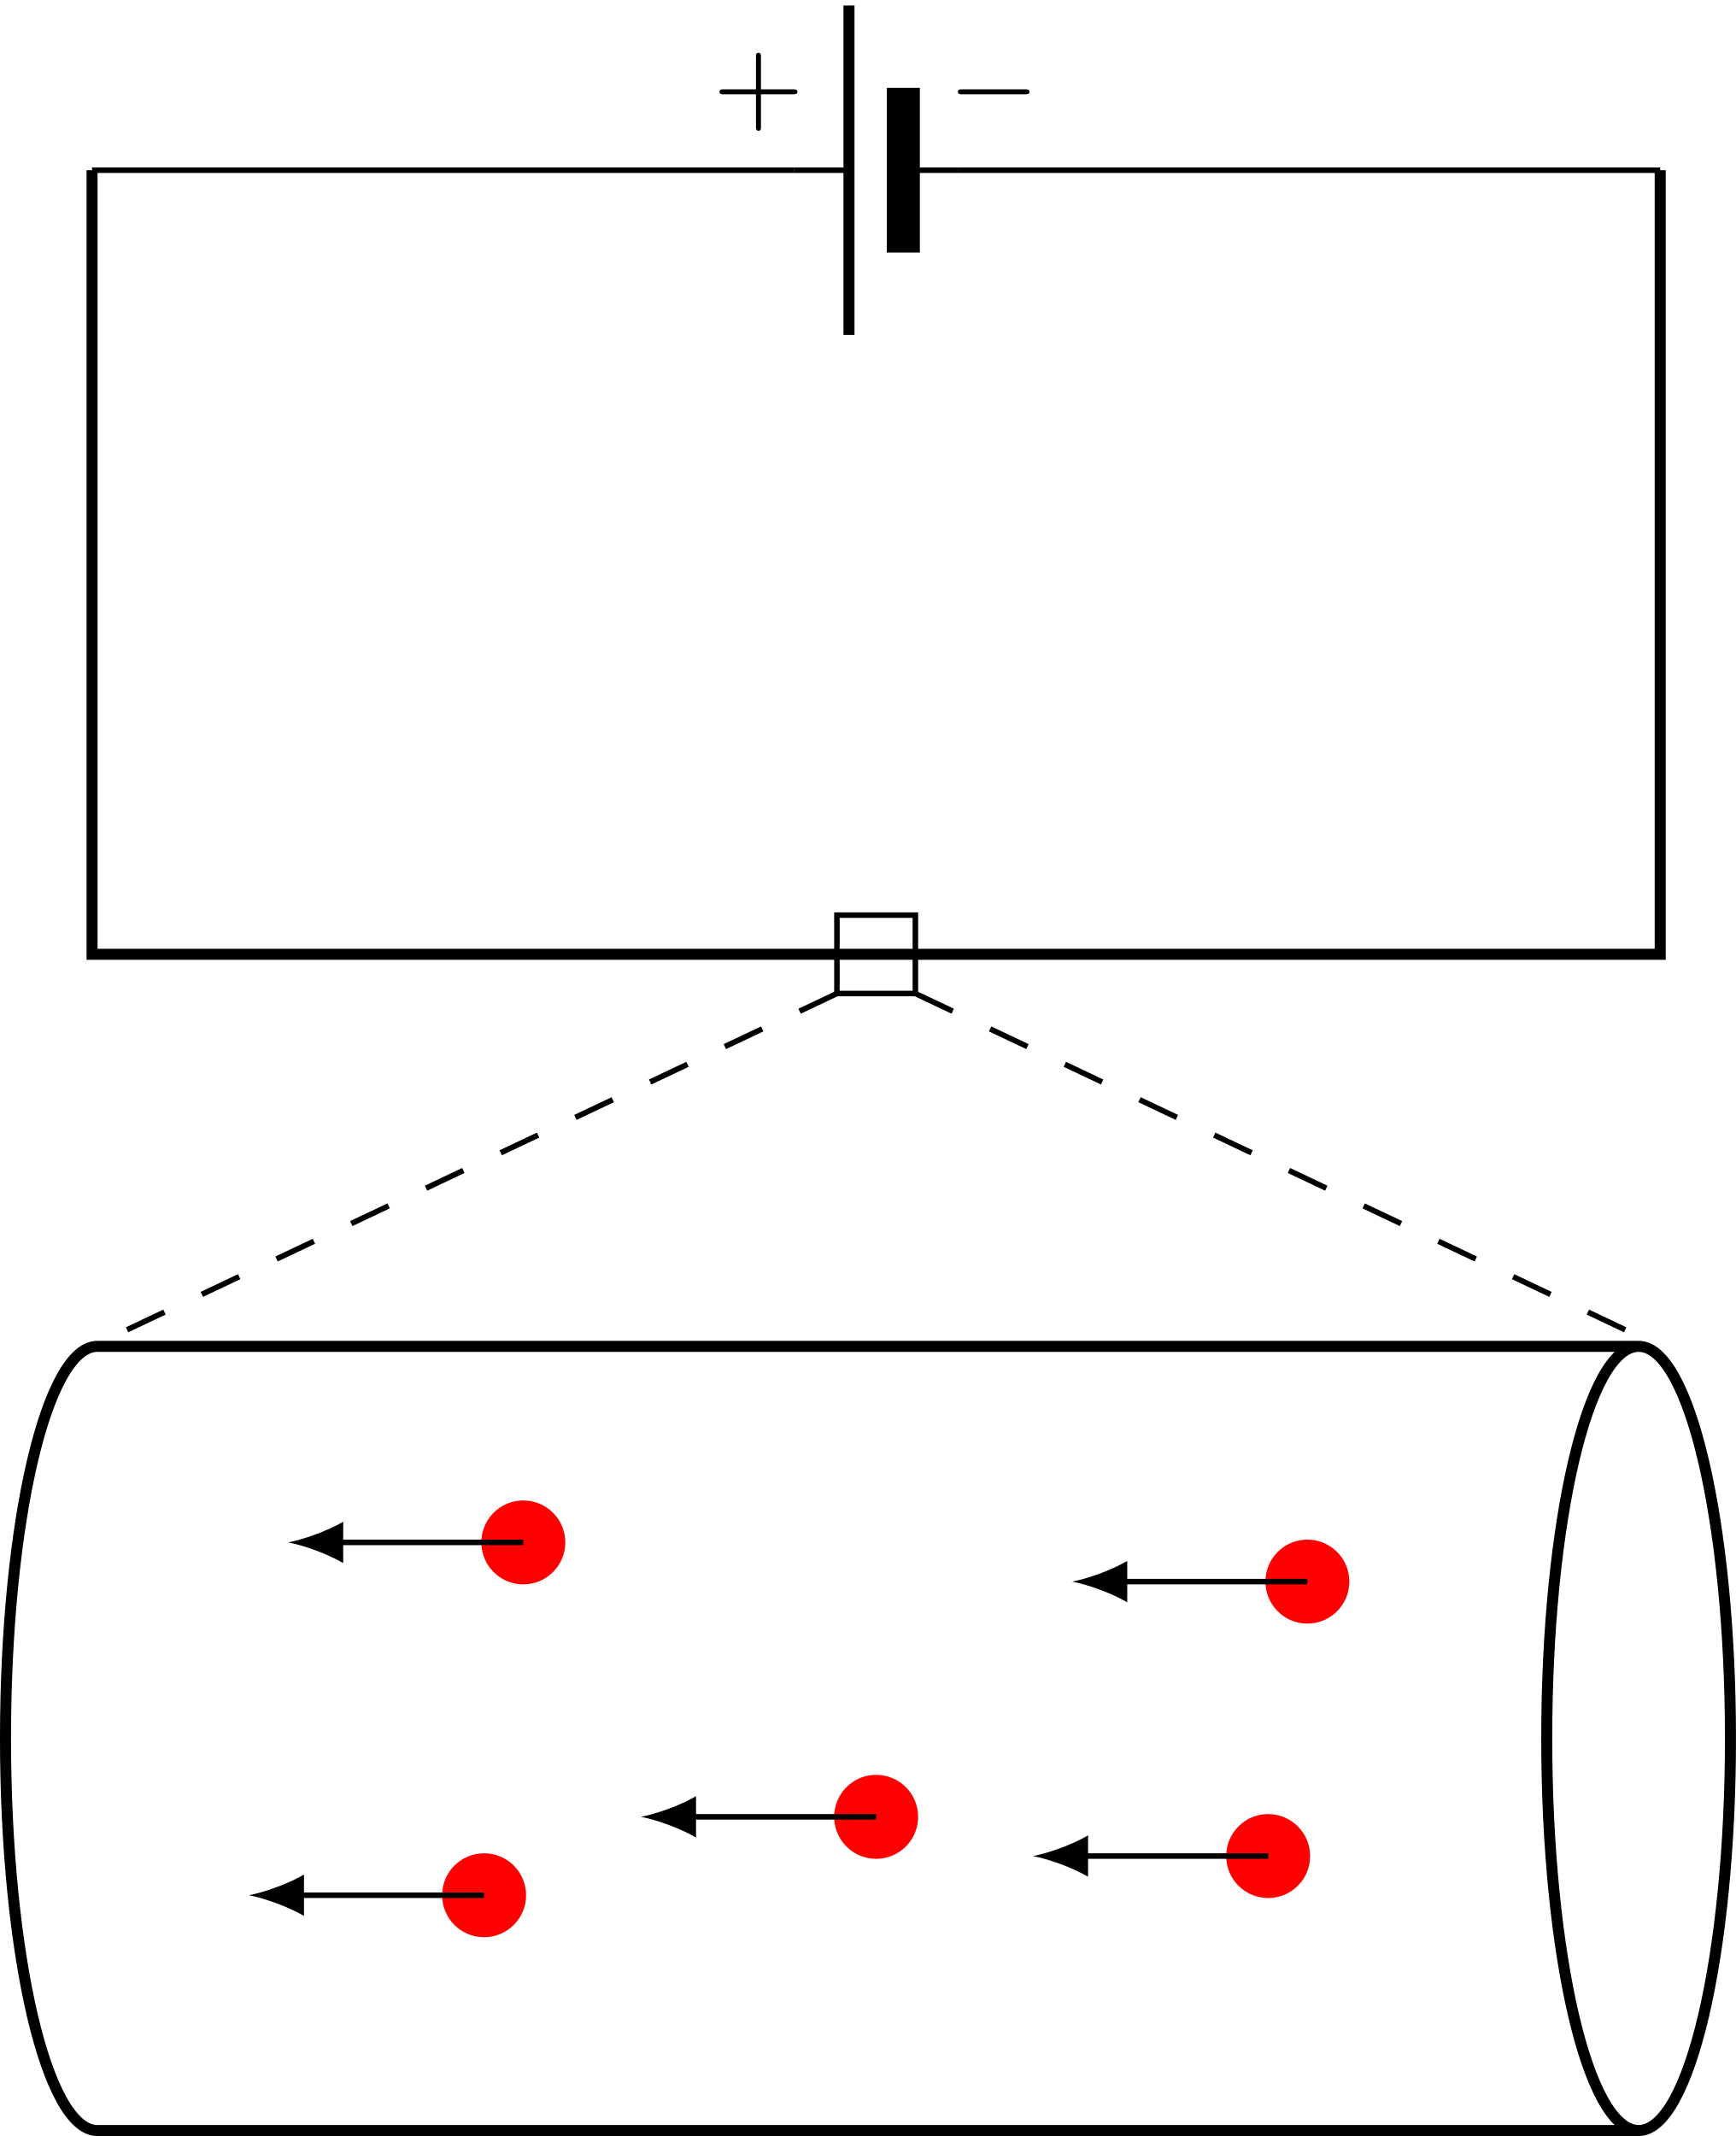
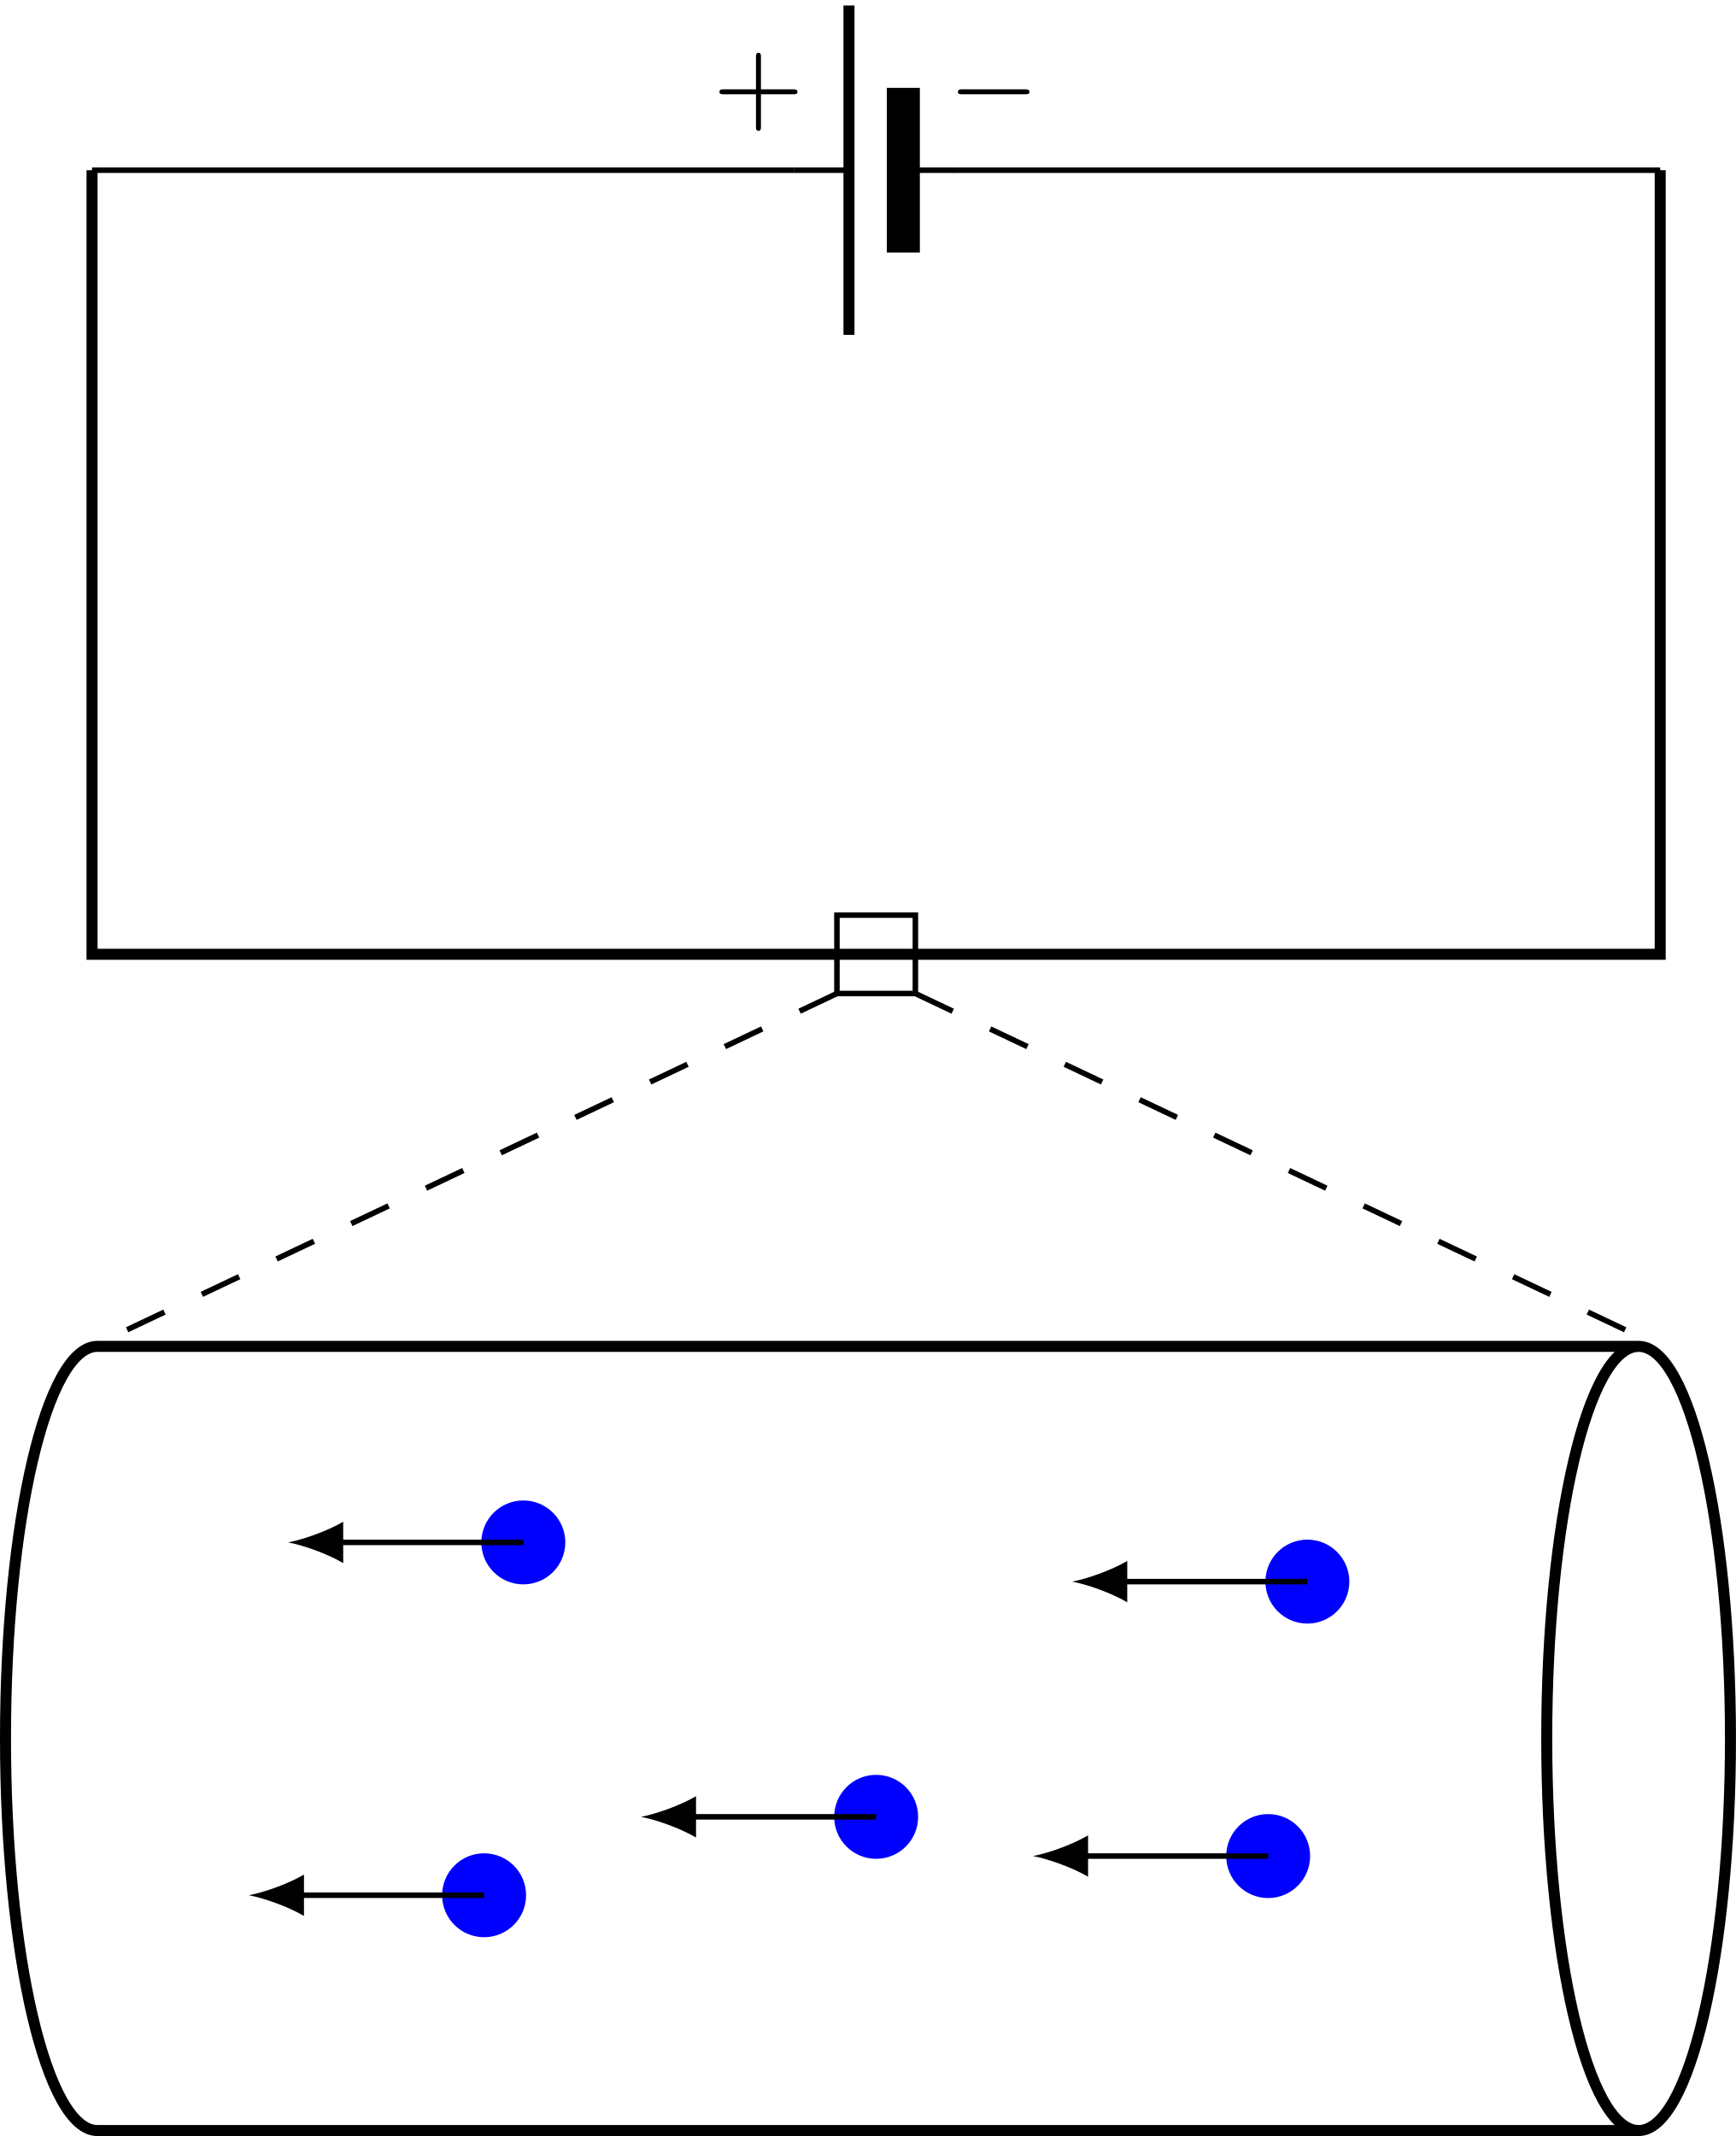
<svg xmlns="http://www.w3.org/2000/svg" xmlns:xlink="http://www.w3.org/1999/xlink" width="125.521pt" height="154.435pt" viewBox="0 0 125.521 154.435" version="1.1">
  <defs>
    <g>
      <symbol overflow="visible" id="glyph0-0">
        <path style="stroke:none;" d="" />
      </symbol>
      <symbol overflow="visible" id="glyph0-1">
        <path style="stroke:none;" d="M 3.469 -1.812 L 5.812 -1.812 C 5.922 -1.812 6.109 -1.812 6.109 -1.984 C 6.109 -2.172 5.922 -2.172 5.812 -2.172 L 3.469 -2.172 L 3.469 -4.531 C 3.469 -4.641 3.469 -4.812 3.297 -4.812 C 3.109 -4.812 3.109 -4.641 3.109 -4.531 L 3.109 -2.172 L 0.75 -2.172 C 0.641 -2.172 0.469 -2.172 0.469 -1.984 C 0.469 -1.812 0.641 -1.812 0.75 -1.812 L 3.109 -1.812 L 3.109 0.547 C 3.109 0.656 3.109 0.828 3.297 0.828 C 3.469 0.828 3.469 0.656 3.469 0.547 Z M 3.469 -1.812 " />
      </symbol>
      <symbol overflow="visible" id="glyph1-0">
        <path style="stroke:none;" d="" />
      </symbol>
      <symbol overflow="visible" id="glyph1-1">
        <path style="stroke:none;" d="M 5.562 -1.812 C 5.703 -1.812 5.875 -1.812 5.875 -1.984 C 5.875 -2.172 5.703 -2.172 5.562 -2.172 L 1 -2.172 C 0.875 -2.172 0.703 -2.172 0.703 -1.984 C 0.703 -1.812 0.875 -1.812 1 -1.812 Z M 5.562 -1.812 " />
      </symbol>
    </g>
    <clipPath id="clip1">
      <path d="M 60 66 L 125.52 66 L 125.52 103 L 60 103 Z M 60 66 " />
    </clipPath>
    <clipPath id="clip2">
      <path d="M 0 86 L 125.52 86 L 125.52 154.434 L 0 154.434 Z M 0 86 " />
    </clipPath>
  </defs>
  <g id="surface1">
    <path style="fill:none;stroke-width:0.399;stroke-linecap:butt;stroke-linejoin:miter;stroke:rgb(0%,0%,0%);stroke-opacity:1;stroke-miterlimit:10;" d="M -56.695 56.692 L -5.953 56.692 M 5.954 56.692 L 56.692 56.692 " transform="matrix(1,0,0,-1,63.351,68.997)" />
    <path style="fill:none;stroke-width:0.399;stroke-linecap:butt;stroke-linejoin:miter;stroke:rgb(0%,0%,0%);stroke-opacity:1;stroke-miterlimit:10;" d="M 1.965 56.692 L 5.954 56.692 M -1.964 56.692 L -5.953 56.692 " transform="matrix(1,0,0,-1,63.351,68.997)" />
    <path style="fill:none;stroke-width:0.797;stroke-linecap:butt;stroke-linejoin:miter;stroke:rgb(0%,0%,0%);stroke-opacity:1;stroke-miterlimit:10;" d="M -1.964 68.599 L -1.964 44.786 " transform="matrix(1,0,0,-1,63.351,68.997)" />
    <path style="fill:none;stroke-width:2.391;stroke-linecap:butt;stroke-linejoin:miter;stroke:rgb(0%,0%,0%);stroke-opacity:1;stroke-miterlimit:10;" d="M 1.965 62.645 L 1.965 50.739 " transform="matrix(1,0,0,-1,63.351,68.997)" />
    <path style="fill:none;stroke-width:0.797;stroke-linecap:butt;stroke-linejoin:miter;stroke:rgb(0%,0%,0%);stroke-opacity:1;stroke-miterlimit:10;" d="M 56.692 56.692 L 56.692 0.001 L -56.695 0.001 L -56.695 56.692 " transform="matrix(1,0,0,-1,63.351,68.997)" />
    <g style="fill:rgb(0%,0%,0%);fill-opacity:1;">
      <use xlink:href="#glyph0-1" x="51.553" y="8.628" />
    </g>
    <g style="fill:rgb(0%,0%,0%);fill-opacity:1;">
      <use xlink:href="#glyph1-1" x="68.561" y="8.628" />
    </g>
    <path style="fill:none;stroke-width:0.399;stroke-linecap:butt;stroke-linejoin:miter;stroke:rgb(0%,0%,0%);stroke-opacity:1;stroke-miterlimit:10;" d="M -2.835 -2.835 L -2.835 2.833 L 2.837 2.833 L 2.837 -2.835 Z M -2.835 -2.835 " transform="matrix(1,0,0,-1,63.351,68.997)" />
    <path style="fill:none;stroke-width:0.399;stroke-linecap:butt;stroke-linejoin:miter;stroke:rgb(0%,0%,0%);stroke-opacity:1;stroke-dasharray:2.989,2.989;stroke-miterlimit:10;" d="M -2.835 -2.835 L -56.695 -28.347 " transform="matrix(1,0,0,-1,63.351,68.997)" />
    <g clip-path="url(#clip1)" clip-rule="nonzero">
      <path style="fill:none;stroke-width:0.399;stroke-linecap:butt;stroke-linejoin:miter;stroke:rgb(0%,0%,0%);stroke-opacity:1;stroke-dasharray:2.989,2.989;stroke-miterlimit:10;" d="M 2.837 -2.835 L 56.692 -28.347 " transform="matrix(1,0,0,-1,63.351,68.997)" />
    </g>
    <g clip-path="url(#clip2)" clip-rule="nonzero">
      <path style="fill:none;stroke-width:0.797;stroke-linecap:butt;stroke-linejoin:miter;stroke:rgb(0%,0%,0%);stroke-opacity:1;stroke-miterlimit:10;" d="M -56.312 -28.347 C -59.98 -28.347 -62.953 -41.038 -62.953 -56.694 C -62.953 -72.351 -59.98 -85.042 -56.312 -85.042 L 55.133 -85.042 C 58.801 -85.042 61.774 -72.351 61.774 -56.694 C 61.774 -41.038 58.801 -28.347 55.133 -28.347 Z M 55.133 -28.347 C 51.465 -28.347 48.489 -41.038 48.489 -56.694 C 48.489 -72.351 51.465 -85.042 55.133 -85.042 " transform="matrix(1,0,0,-1,63.351,68.997)" />
    </g>
-     <path style="fill-rule:nonzero;fill:rgb(100%,0%,0%);fill-opacity:1;stroke-width:0.399;stroke-linecap:butt;stroke-linejoin:miter;stroke:rgb(100%,0%,0%);stroke-opacity:1;stroke-miterlimit:10;" d="M -25.511 -68.03 C -25.511 -66.468 -26.781 -65.198 -28.347 -65.198 C -29.913 -65.198 -31.183 -66.468 -31.183 -68.03 C -31.183 -69.597 -29.913 -70.866 -28.347 -70.866 C -26.781 -70.866 -25.511 -69.597 -25.511 -68.03 Z M -25.511 -68.03 " transform="matrix(1,0,0,-1,63.351,68.997)" />
+     <path style="fill-rule:nonzero;fill:rgb(0%,0%,100%);fill-opacity:1;stroke-width:0.399;stroke-linecap:butt;stroke-linejoin:miter;stroke:rgb(0%,0%,100%);stroke-opacity:1;stroke-miterlimit:10;" d="M -25.511 -68.03 C -25.511 -66.468 -26.781 -65.198 -28.347 -65.198 C -29.913 -65.198 -31.183 -66.468 -31.183 -68.03 C -31.183 -69.597 -29.913 -70.866 -28.347 -70.866 C -26.781 -70.866 -25.511 -69.597 -25.511 -68.03 Z M -25.511 -68.03 " transform="matrix(1,0,0,-1,63.351,68.997)" />
    <path style="fill:none;stroke-width:0.399;stroke-linecap:butt;stroke-linejoin:miter;stroke:rgb(0%,0%,0%);stroke-opacity:1;stroke-miterlimit:10;" d="M -28.347 -68.03 L -41.769 -68.03 " transform="matrix(1,0,0,-1,63.351,68.997)" />
    <path style=" stroke:none;fill-rule:nonzero;fill:rgb(0%,0%,0%);fill-opacity:1;" d="M 17.996 137.027 C 19.059 137.227 20.785 137.828 21.98 138.523 L 21.98 135.535 C 20.785 136.23 19.059 136.828 17.996 137.027 " />
-     <path style="fill-rule:nonzero;fill:rgb(100%,0%,0%);fill-opacity:1;stroke-width:0.399;stroke-linecap:butt;stroke-linejoin:miter;stroke:rgb(100%,0%,0%);stroke-opacity:1;stroke-miterlimit:10;" d="M -22.675 -42.519 C -22.675 -40.956 -23.945 -39.687 -25.511 -39.687 C -27.078 -39.687 -28.347 -40.956 -28.347 -42.519 C -28.347 -44.085 -27.078 -45.355 -25.511 -45.355 C -23.945 -45.355 -22.675 -44.085 -22.675 -42.519 Z M -22.675 -42.519 " transform="matrix(1,0,0,-1,63.351,68.997)" />
+     <path style="fill-rule:nonzero;fill:rgb(0%,0%,100%);fill-opacity:1;stroke-width:0.399;stroke-linecap:butt;stroke-linejoin:miter;stroke:rgb(0%,0%,100%);stroke-opacity:1;stroke-miterlimit:10;" d="M -22.675 -42.519 C -22.675 -40.956 -23.945 -39.687 -25.511 -39.687 C -27.078 -39.687 -28.347 -40.956 -28.347 -42.519 C -28.347 -44.085 -27.078 -45.355 -25.511 -45.355 C -23.945 -45.355 -22.675 -44.085 -22.675 -42.519 Z M -22.675 -42.519 " transform="matrix(1,0,0,-1,63.351,68.997)" />
    <path style="fill:none;stroke-width:0.399;stroke-linecap:butt;stroke-linejoin:miter;stroke:rgb(0%,0%,0%);stroke-opacity:1;stroke-miterlimit:10;" d="M -25.511 -42.519 L -38.933 -42.519 " transform="matrix(1,0,0,-1,63.351,68.997)" />
    <path style=" stroke:none;fill-rule:nonzero;fill:rgb(0%,0%,0%);fill-opacity:1;" d="M 20.832 111.516 C 21.895 111.715 23.621 112.312 24.816 113.012 L 24.816 110.023 C 23.621 110.719 21.895 111.316 20.832 111.516 " />
-     <path style="fill-rule:nonzero;fill:rgb(100%,0%,0%);fill-opacity:1;stroke-width:0.399;stroke-linecap:butt;stroke-linejoin:miter;stroke:rgb(100%,0%,0%);stroke-opacity:1;stroke-miterlimit:10;" d="M 2.837 -62.362 C 2.837 -60.796 1.567 -59.526 0.001 -59.526 C -1.566 -59.526 -2.835 -60.796 -2.835 -62.362 C -2.835 -63.929 -1.566 -65.198 0.001 -65.198 C 1.567 -65.198 2.837 -63.929 2.837 -62.362 Z M 2.837 -62.362 " transform="matrix(1,0,0,-1,63.351,68.997)" />
+     <path style="fill-rule:nonzero;fill:rgb(0%,0%,100%);fill-opacity:1;stroke-width:0.399;stroke-linecap:butt;stroke-linejoin:miter;stroke:rgb(0%,0%,100%);stroke-opacity:1;stroke-miterlimit:10;" d="M 2.837 -62.362 C 2.837 -60.796 1.567 -59.526 0.001 -59.526 C -1.566 -59.526 -2.835 -60.796 -2.835 -62.362 C -2.835 -63.929 -1.566 -65.198 0.001 -65.198 C 1.567 -65.198 2.837 -63.929 2.837 -62.362 Z M 2.837 -62.362 " transform="matrix(1,0,0,-1,63.351,68.997)" />
    <path style="fill:none;stroke-width:0.399;stroke-linecap:butt;stroke-linejoin:miter;stroke:rgb(0%,0%,0%);stroke-opacity:1;stroke-miterlimit:10;" d="M 0.001 -62.362 L -13.421 -62.362 " transform="matrix(1,0,0,-1,63.351,68.997)" />
    <path style=" stroke:none;fill-rule:nonzero;fill:rgb(0%,0%,0%);fill-opacity:1;" d="M 46.344 131.359 C 47.406 131.559 49.133 132.156 50.328 132.855 L 50.328 129.867 C 49.133 130.562 47.406 131.16 46.344 131.359 " />
-     <path style="fill-rule:nonzero;fill:rgb(100%,0%,0%);fill-opacity:1;stroke-width:0.399;stroke-linecap:butt;stroke-linejoin:miter;stroke:rgb(100%,0%,0%);stroke-opacity:1;stroke-miterlimit:10;" d="M 34.016 -45.355 C 34.016 -43.788 32.747 -42.519 31.18 -42.519 C 29.618 -42.519 28.348 -43.788 28.348 -45.355 C 28.348 -46.921 29.618 -48.191 31.18 -48.191 C 32.747 -48.191 34.016 -46.921 34.016 -45.355 Z M 34.016 -45.355 " transform="matrix(1,0,0,-1,63.351,68.997)" />
+     <path style="fill-rule:nonzero;fill:rgb(0%,0%,100%);fill-opacity:1;stroke-width:0.399;stroke-linecap:butt;stroke-linejoin:miter;stroke:rgb(0%,0%,100%);stroke-opacity:1;stroke-miterlimit:10;" d="M 34.016 -45.355 C 34.016 -43.788 32.747 -42.519 31.18 -42.519 C 29.618 -42.519 28.348 -43.788 28.348 -45.355 C 28.348 -46.921 29.618 -48.191 31.18 -48.191 C 32.747 -48.191 34.016 -46.921 34.016 -45.355 Z M 34.016 -45.355 " transform="matrix(1,0,0,-1,63.351,68.997)" />
    <path style="fill:none;stroke-width:0.399;stroke-linecap:butt;stroke-linejoin:miter;stroke:rgb(0%,0%,0%);stroke-opacity:1;stroke-miterlimit:10;" d="M 31.18 -45.355 L 17.758 -45.355 " transform="matrix(1,0,0,-1,63.351,68.997)" />
    <path style=" stroke:none;fill-rule:nonzero;fill:rgb(0%,0%,0%);fill-opacity:1;" d="M 77.523 114.352 C 78.586 114.551 80.312 115.148 81.508 115.848 L 81.508 112.859 C 80.312 113.555 78.586 114.152 77.523 114.352 " />
-     <path style="fill-rule:nonzero;fill:rgb(100%,0%,0%);fill-opacity:1;stroke-width:0.399;stroke-linecap:butt;stroke-linejoin:miter;stroke:rgb(100%,0%,0%);stroke-opacity:1;stroke-miterlimit:10;" d="M 31.18 -65.198 C 31.18 -63.632 29.911 -62.362 28.348 -62.362 C 26.782 -62.362 25.512 -63.632 25.512 -65.198 C 25.512 -66.765 26.782 -68.034 28.348 -68.034 C 29.911 -68.034 31.18 -66.765 31.18 -65.198 Z M 31.18 -65.198 " transform="matrix(1,0,0,-1,63.351,68.997)" />
+     <path style="fill-rule:nonzero;fill:rgb(0%,0%,100%);fill-opacity:1;stroke-width:0.399;stroke-linecap:butt;stroke-linejoin:miter;stroke:rgb(0%,0%,100%);stroke-opacity:1;stroke-miterlimit:10;" d="M 31.18 -65.198 C 31.18 -63.632 29.911 -62.362 28.348 -62.362 C 26.782 -62.362 25.512 -63.632 25.512 -65.198 C 25.512 -66.765 26.782 -68.034 28.348 -68.034 C 29.911 -68.034 31.18 -66.765 31.18 -65.198 Z M 31.18 -65.198 " transform="matrix(1,0,0,-1,63.351,68.997)" />
    <path style="fill:none;stroke-width:0.399;stroke-linecap:butt;stroke-linejoin:miter;stroke:rgb(0%,0%,0%);stroke-opacity:1;stroke-miterlimit:10;" d="M 28.348 -65.198 L 14.926 -65.198 " transform="matrix(1,0,0,-1,63.351,68.997)" />
    <path style=" stroke:none;fill-rule:nonzero;fill:rgb(0%,0%,0%);fill-opacity:1;" d="M 74.691 134.195 C 75.754 134.395 77.48 134.992 78.676 135.688 L 78.676 132.699 C 77.48 133.398 75.754 133.996 74.691 134.195 " />
  </g>
</svg>
